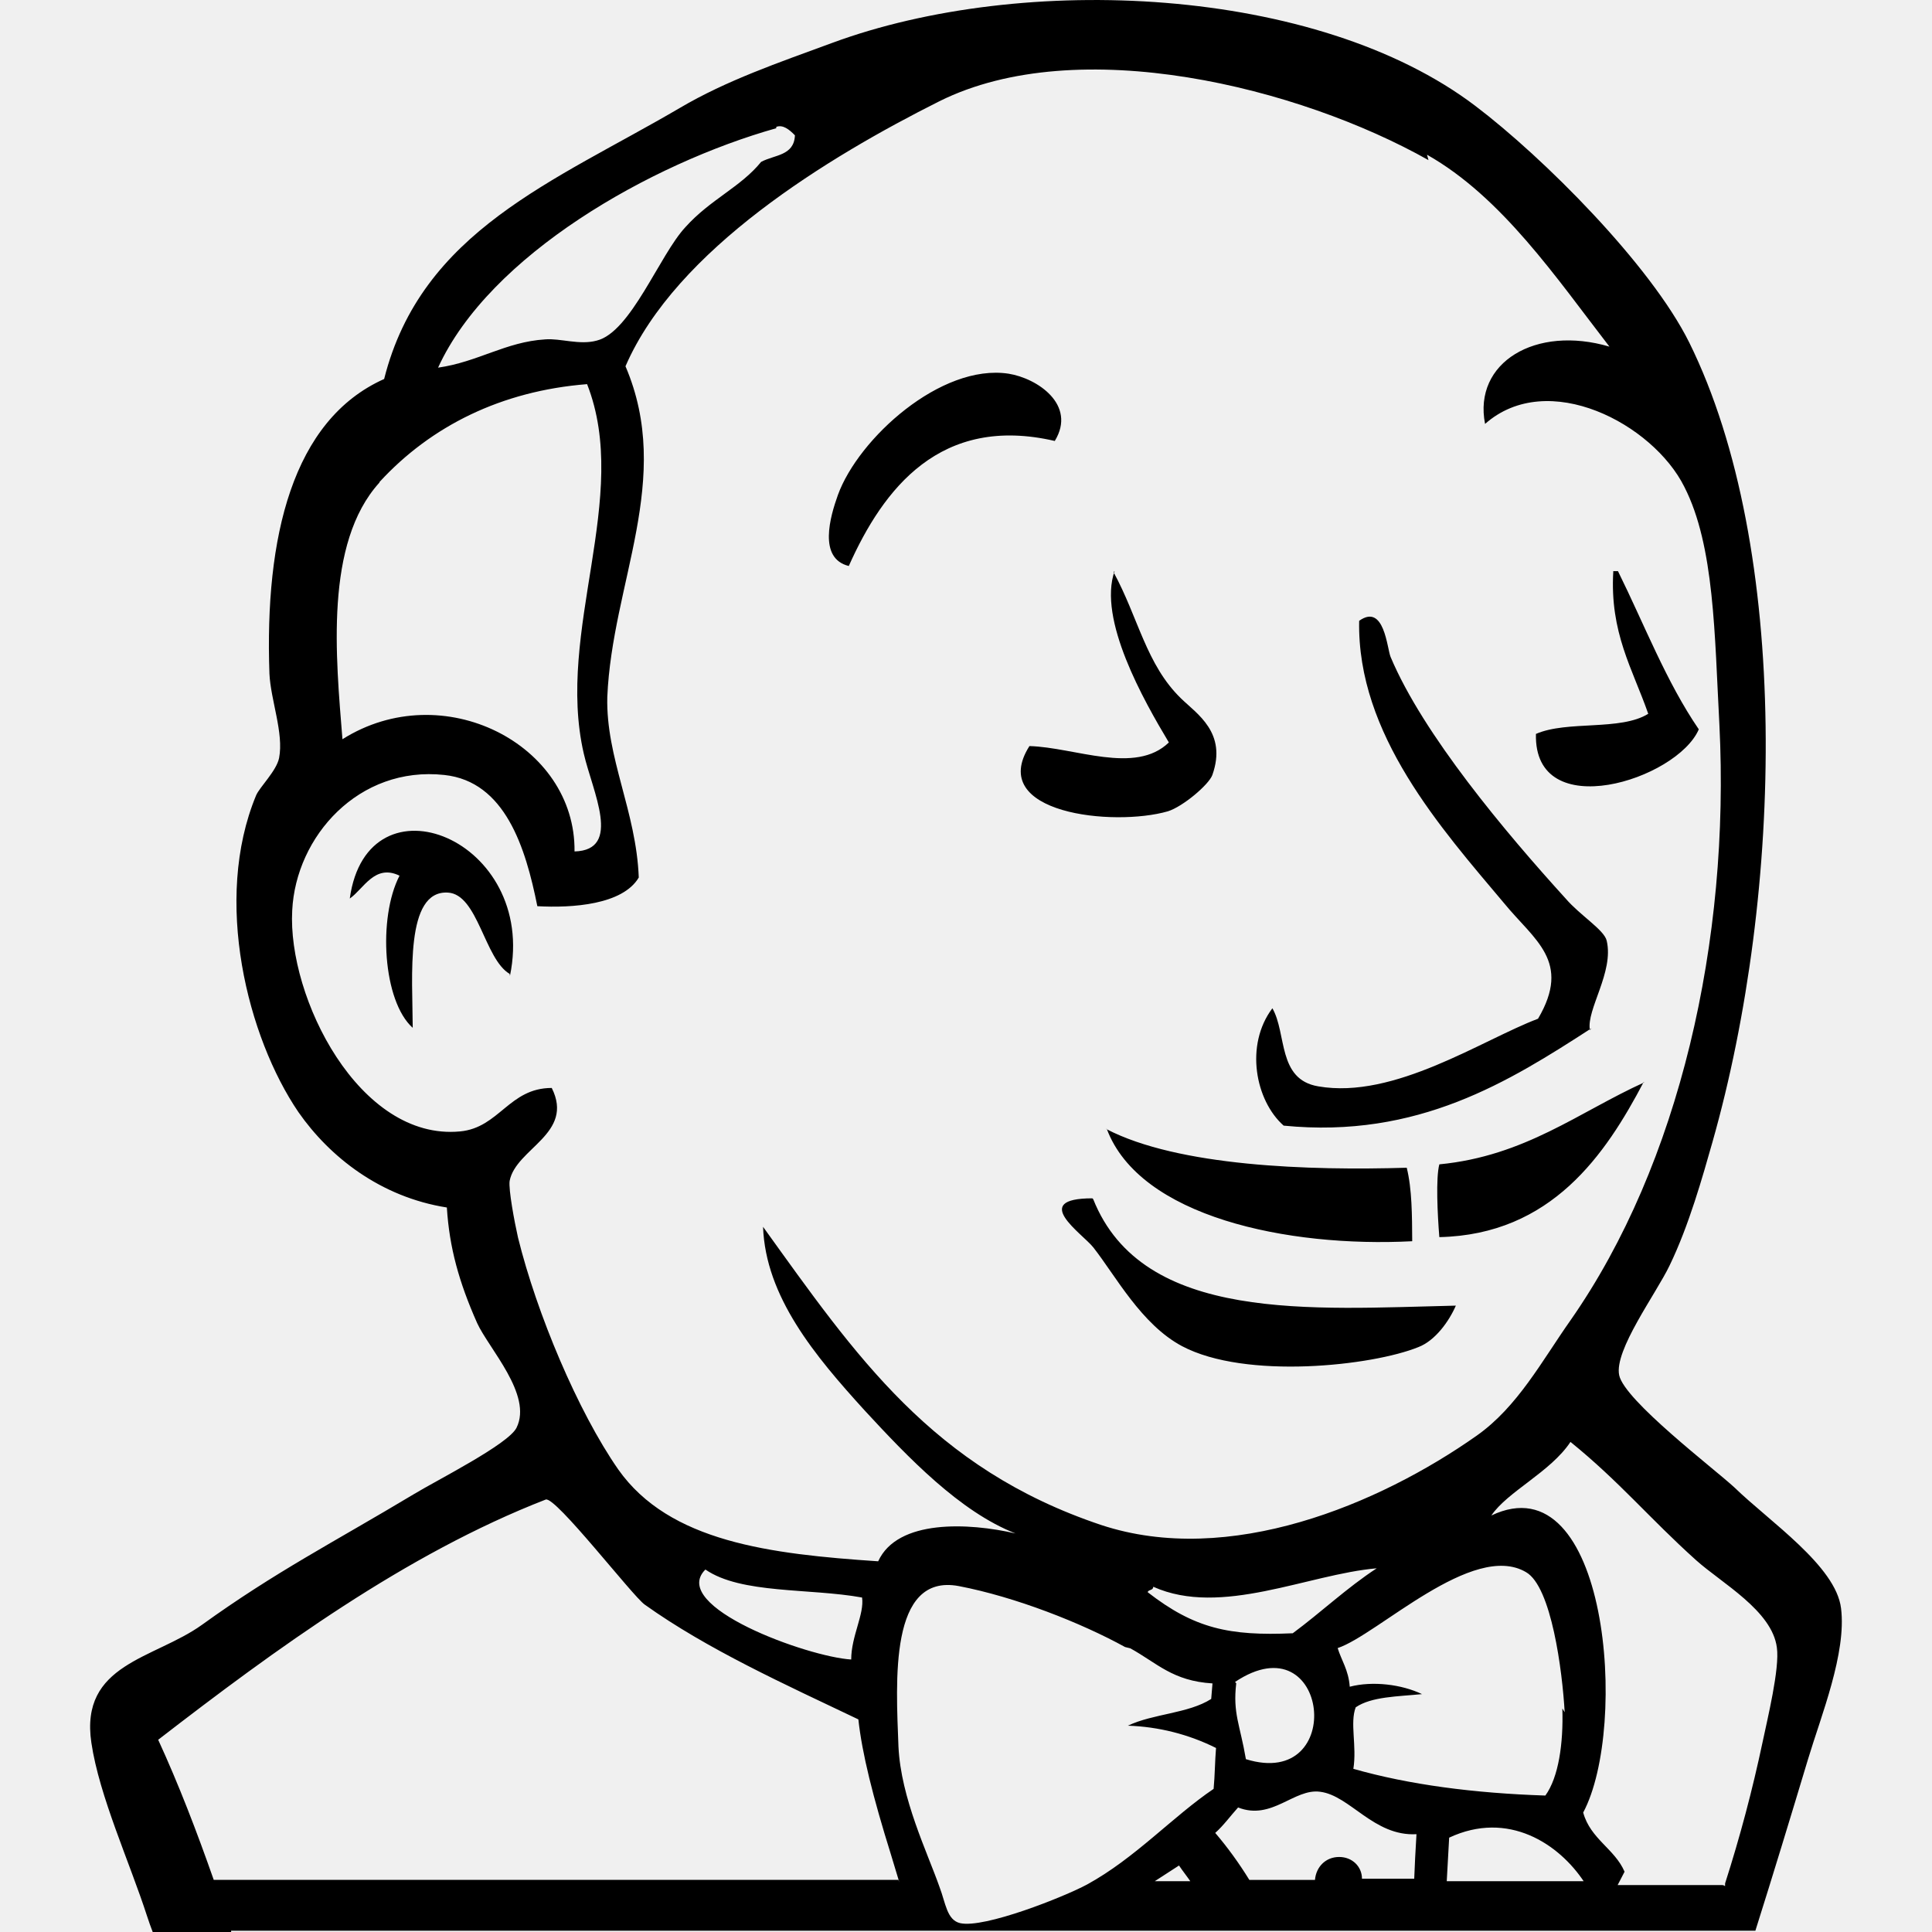
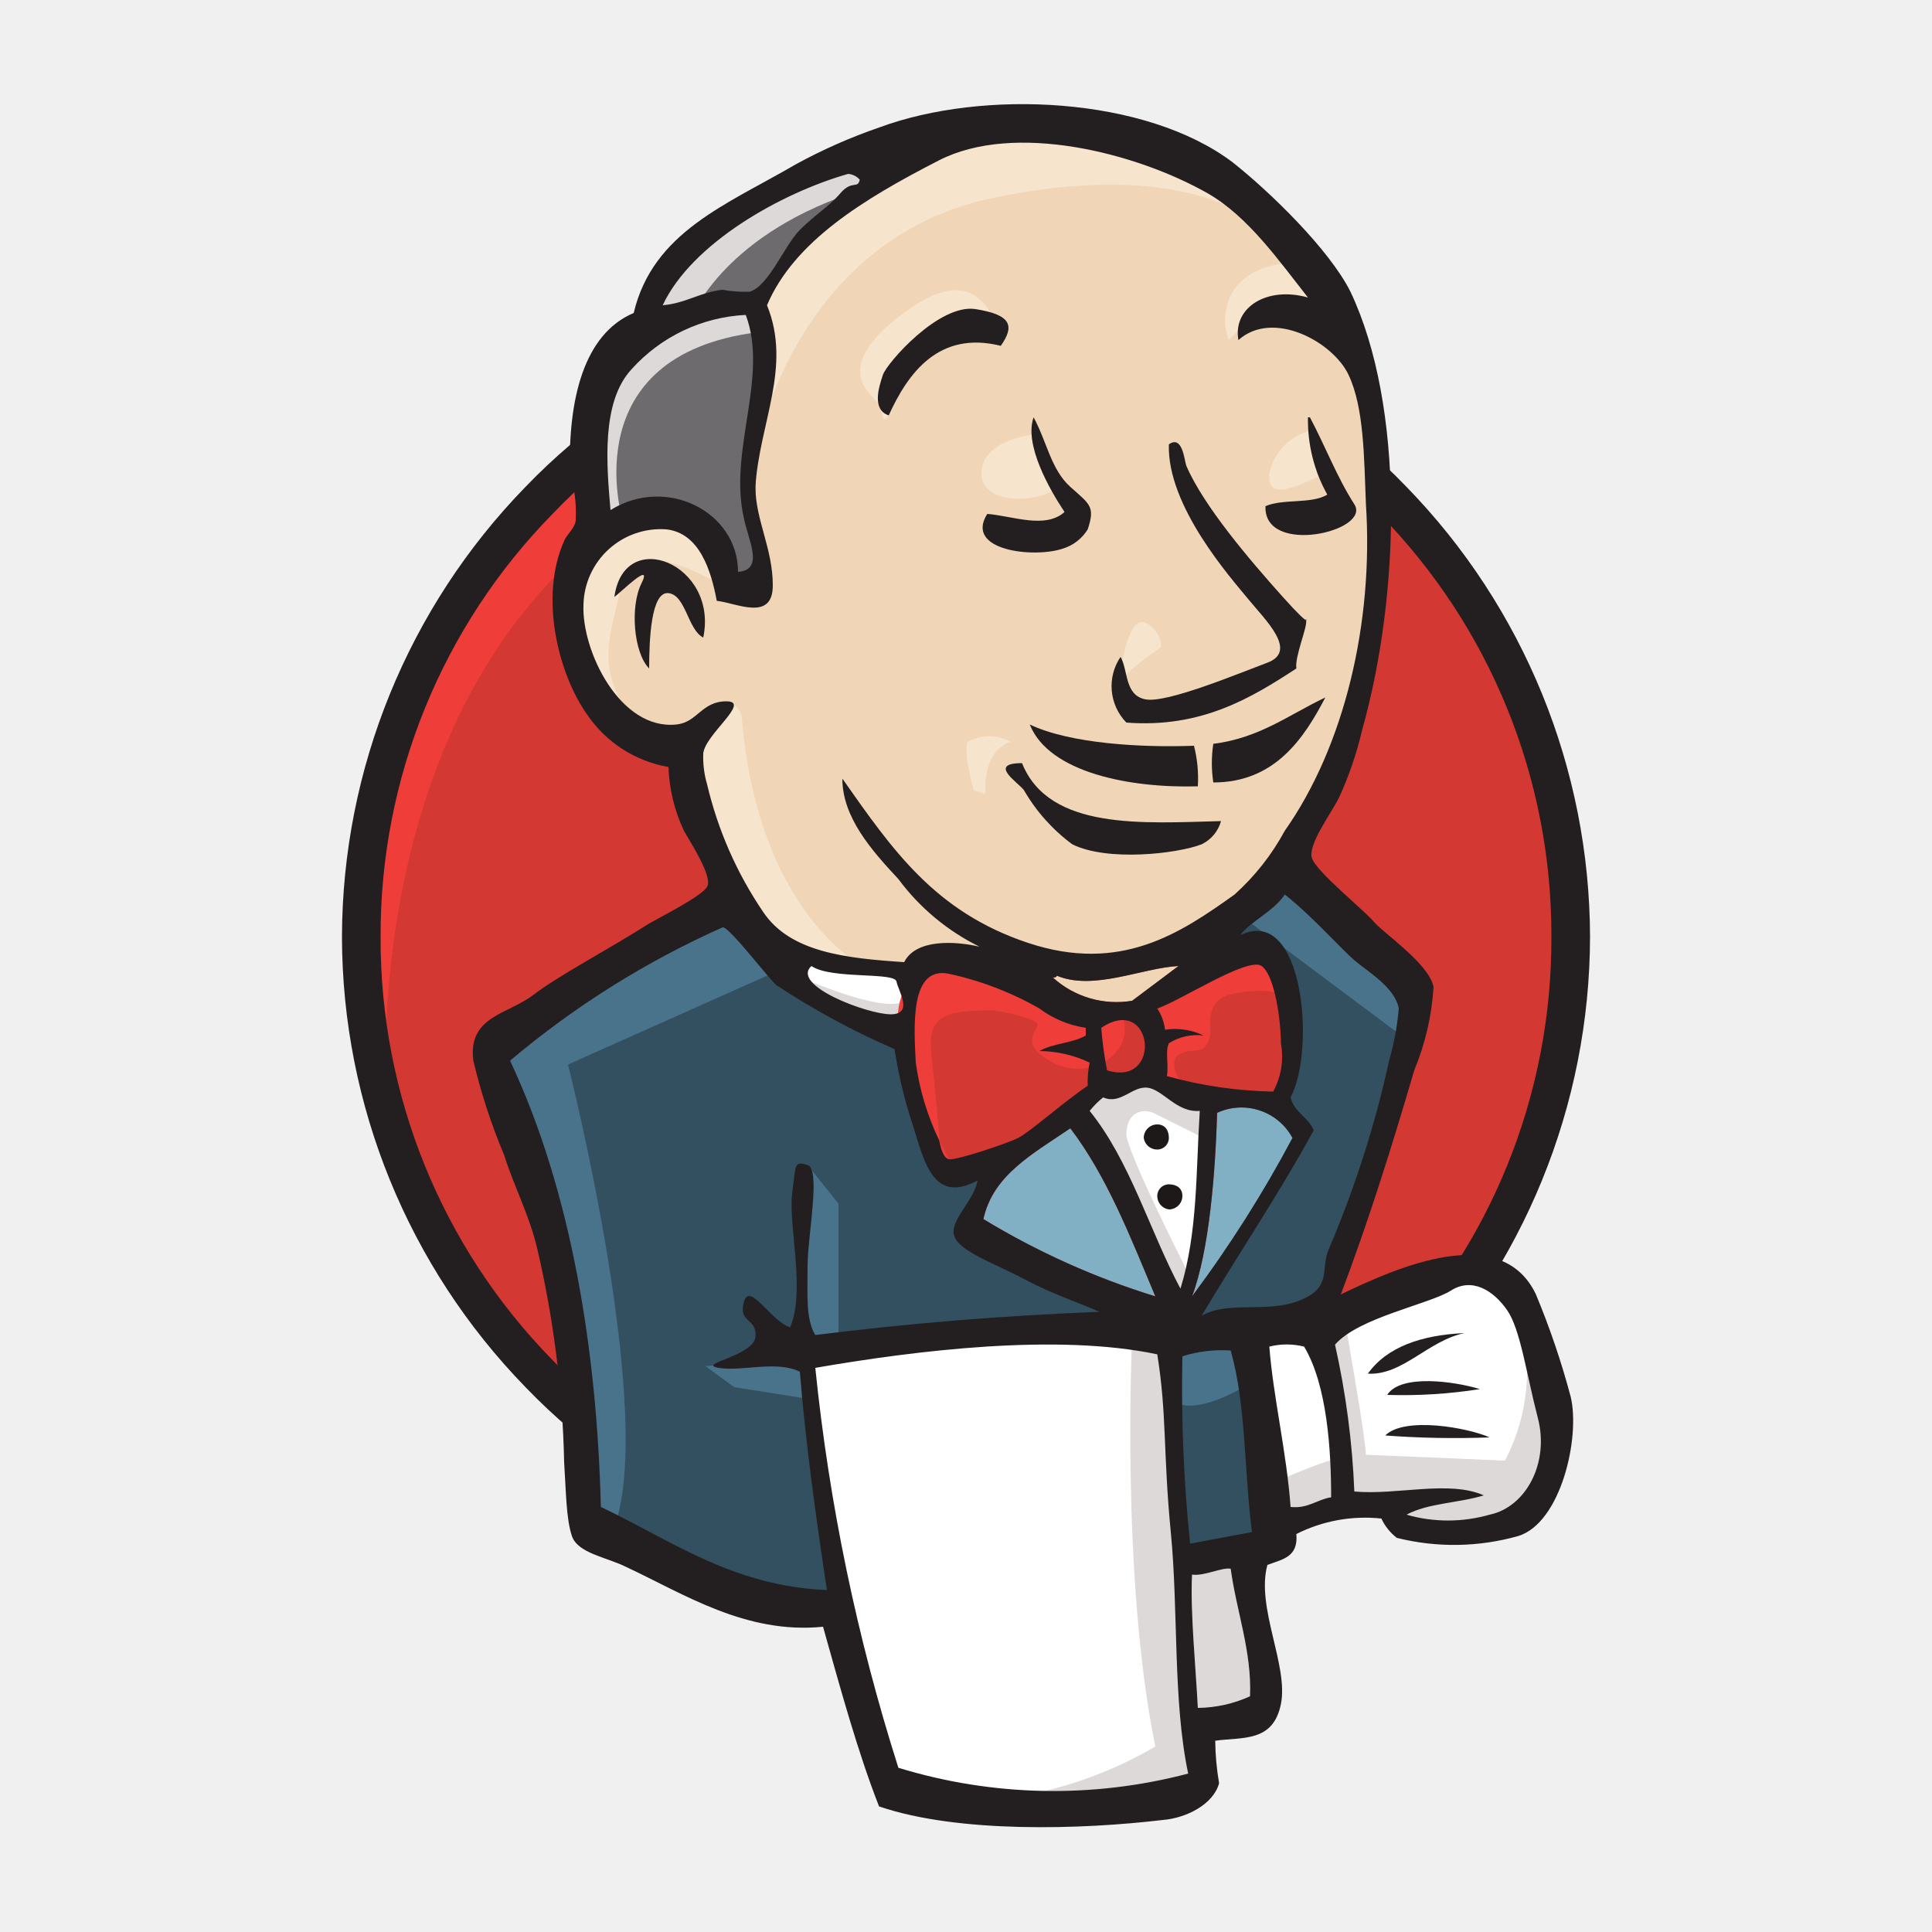
- <svg xmlns="http://www.w3.org/2000/svg" role="img" viewBox="0 0 24 24">
-   <path d="M2.872 24h-.975a3.866 3.866 0 01-.07-.197c-.215-.666-.594-1.49-.692-2.154-.146-.984.78-1.039 1.374-1.465.915-.66 1.635-1.025 2.627-1.62.295-.179 1.182-.624 1.281-.829.201-.408-.345-.982-.49-1.3-.225-.507-.345-.937-.376-1.435-.824-.13-1.455-.627-1.844-1.185-.63-.925-1.066-2.635-.525-3.936.045-.103.254-.305.285-.463.06-.308-.105-.72-.12-1.048-.06-1.692.284-3.15 1.425-3.66.463-1.84 2.113-2.453 3.673-3.367.58-.342 1.224-.562 1.89-.807 2.372-.877 6.027-.712 7.994.783.836.633 2.176 1.97 2.656 2.939 1.262 2.555 1.17 6.825.287 9.934-.12.421-.29 1.032-.533 1.533-.168.35-.689 1.05-.625 1.36.064.314 1.19 1.17 1.432 1.395.434.422 1.26.975 1.324 1.5.07.557-.248 1.336-.41 1.875-.217.721-.436 1.441-.654 2.131H2.87zm11.104-3.54c-.545-.3-1.361-.622-2.065-.757-.87-.164-.78 1.188-.75 1.994.03.643.36 1.316.51 1.744.076.197.09.41.256.449.3.068 1.29-.326 1.575-.479.6-.328 1.064-.844 1.574-1.189.016-.17.016-.34.03-.508a2.648 2.648 0 00-1.095-.277c.314-.15.75-.15 1.035-.332l.016-.193c-.496-.03-.69-.254-1.021-.436zm7.454 2.935a17.78 17.78 0 00.465-1.752c.06-.287.215-.918.178-1.176-.059-.459-.684-.799-1.004-1.086-.584-.525-.95-.975-1.56-1.469-.249.375-.78.615-.983.914 1.447-.689 1.71 2.625 1.141 3.69.09.329.391.45.514.735l-.086.166h1.29c.013 0 .03 0 .044.014zm-6.634-.012c-.05-.074-.1-.135-.15-.209l-.301.195h.45zm2.77 0c.008-.209.018-.404.03-.598-.53.029-.825-.48-1.196-.527-.324-.045-.6.361-1.02.195-.095.105-.183.227-.284.316.154.18.295.375.424.584h.815c.014-.164.135-.285.3-.285.165 0 .284.121.284.27h.66zm2.116 0c-.314-.479-.947-.898-1.68-.555l-.03.541h1.71zm-8.51 0l-.104-.344c-.225-.72-.36-1.26-.405-1.68-.914-.436-1.875-.87-2.654-1.426-.15-.105-1.109-1.35-1.23-1.305-1.739.676-3.359 1.86-4.814 2.984.256.557.48 1.141.69 1.74h8.505zm8.265-2.113c-.029-.512-.164-1.56-.48-1.74-.66-.39-1.846.78-2.34.943.045.15.135.271.15.48.285-.074.645-.029.898.092-.299.03-.629.03-.824.164-.074.195.016.48-.029.764.69.197 1.5.303 2.385.332.164-.227.225-.645.211-1.082zm-4.08-.36c-.044.375.046.51.12.943 1.26.391 1.034-1.74-.135-.959zM8.76 19.5c-.45.457 1.27 1.082 1.814 1.115 0-.29.165-.564.135-.77-.65-.118-1.502-.042-1.945-.347zm5.565.215c0 .043-.061.03-.068.064.58.451 1.014.545 1.802.51.354-.262.67-.563 1.043-.807-.855.074-1.931.607-2.774.23zm3.42-17.726c-1.606-.906-4.35-1.591-6.076-.731-1.38.692-3.27 1.84-3.899 3.292.6 1.402-.166 2.686-.226 4.109-.018.757.36 1.42.391 2.242-.2.338-.825.38-1.26.356-.146-.729-.4-1.549-1.155-1.63-1.064-.116-1.845.764-1.89 1.683-.06 1.08.833 2.864 2.085 2.745.488-.046.608-.54 1.139-.54.285.57-.445.75-.523 1.154-.016.105.06.511.104.705.233.944.744 2.16 1.245 2.88.635.9 1.884 1.051 3.229 1.141.24-.525 1.125-.48 1.706-.346-.691-.27-1.336-.945-1.875-1.529-.615-.676-1.23-1.41-1.261-2.28 1.155 1.604 2.1 3 4.2 3.704 1.59.525 3.45-.254 4.664-1.109.51-.359.811-.93 1.17-1.439 1.35-1.936 1.98-4.71 1.846-7.394-.06-1.111-.06-2.221-.436-2.955-.389-.781-1.695-1.471-2.475-.781-.15-.764.63-1.23 1.545-.96-.66-.854-1.336-1.858-2.266-2.384zM13.58 14.896c.615 1.544 2.724 1.363 4.505 1.323-.084.194-.256.435-.465.515-.57.232-2.145.408-2.937-.012-.506-.27-.824-.873-1.102-1.227-.137-.172-.795-.608-.012-.609zm.164-.87c.893.464 2.52.517 3.731.48.066.267.066.593.068.913-1.55.08-3.386-.304-3.794-1.395h-.005zm6.675-.586c-.473.9-1.145 1.897-2.539 1.928-.023-.284-.045-.735 0-.904 1.064-.103 1.727-.646 2.543-1.017zm-.649-.667c-1.02.66-2.154 1.375-3.824 1.21-.351-.31-.485-1-.14-1.458.181.313.06.885.57.97.944.165 2.038-.579 2.73-.84.42-.713-.046-.976-.42-1.433-.782-.93-1.83-2.1-1.802-3.51.314-.224.346.346.391.45.404.96 1.424 2.175 2.174 3 .18.21.48.39.51.524.092.39-.254.854-.209 1.11zm-13.439-.675c-.314-.184-.393-.99-.768-1.01-.535-.03-.438 1.05-.436 1.68-.37-.33-.435-1.365-.164-1.89-.308-.15-.445.164-.618.284.22-1.59 2.34-.734 1.99.96zM4.713 5.995c-.685.756-.54 2.174-.459 3.188 1.244-.785 2.898.06 2.883 1.394.595-.016.223-.744.115-1.215-.353-1.528.592-3.187.041-4.59-1.064.084-1.939.52-2.578 1.215zm9.12 1.113c.307.562.404 1.148.84 1.57.195.19.574.424.387.95-.045.121-.365.391-.551.45-.674.195-2.254.03-1.721-.81.563.015 1.314.36 1.732-.045-.314-.524-.885-1.53-.674-2.13zm6.198-.013h.068c.33.668.6 1.375 1.004 1.965-.27.628-2.053 1.19-2.023.057.39-.17 1.05-.035 1.395-.25-.193-.556-.48-1.006-.434-1.771zm-6.927-1.617c-1.422-.33-2.131.592-2.56 1.553-.384-.094-.231-.615-.135-.883.255-.701 1.28-1.633 2.119-1.506.359.057.848.386.576.834zM9.642 1.593c-1.56.44-3.56 1.574-4.2 2.974.495-.07.84-.321 1.33-.351.186-.016.428.074.641.015.424-.104.78-1.065 1.102-1.41.31-.345.685-.496.94-.81.167-.09.409-.074.42-.33-.073-.075-.15-.135-.232-.105v.017z" />
+ <svg xmlns="http://www.w3.org/2000/svg" viewBox="0 0 100 100">
+   <defs>
+     <style>.a{fill:#d33833;}.a,.d,.e,.f,.g,.h,.j,.k,.n,.o,.p,.q{fill-rule:evenodd;}.b,.n{fill:#ef3d3a;}.c,.o{fill:#231f20;}.d{fill:#f0d6b7;}.e{fill:#335061;}.f{fill:#6d6b6d;}.g{fill:#dcd9d8;}.h,.i{fill:#f7e4cd;}.j{fill:#49728b;}.k,.l{fill:#fff;}.m{fill:none;stroke:#d33833;stroke-miterlimit:5;stroke-width:0.71px;}.p{fill:#81b0c4;}.q{fill:#1d1919;}</style>
+   </defs>
+   <path class="a" d="M81.3,48.4c0,17.7-14,32-31.3,32s-31.3-14.3-31.3-32,14-32,31.3-32,31.3,14.3,31.3,32" />
+   <path class="b" d="M20,56.3S17.7,22.9,48.5,22l-2.2-3.6L29.6,24l-4.7,5.5-4.2,8-2.4,9.3L19,53" />
+   <path class="c" d="M28.6,26.6a31.1,31.1,0,0,0-8.9,21.9h0a31.1,31.1,0,0,0,8.9,21.9h0A29.4,29.4,0,0,0,50,79.5h0a29.4,29.4,0,0,0,21.4-9.1h0a31.1,31.1,0,0,0,8.9-21.9h0a31.1,31.1,0,0,0-8.9-21.9h0A29.4,29.4,0,0,0,50,17.5h0a29.4,29.4,0,0,0-21.4,9.1ZM27.2,71.8a33.5,33.5,0,0,1-9.5-23.3h0a33.5,33.5,0,0,1,9.5-23.3h0A31.6,31.6,0,0,1,50,15.5h0a31.6,31.6,0,0,1,22.8,9.7h0a33.5,33.5,0,0,1,9.5,23.3h0a33.5,33.5,0,0,1-9.5,23.3h0A31.6,31.6,0,0,1,50,81.5h0a31.6,31.6,0,0,1-22.8-9.7h0" />
+   <path class="d" d="M63.2,48.6l-4.8.7L52,50H43.7l-3.1-1-2.7-2.9L35.8,40l-.5-1.3-2.9-1L30.8,35l-1.2-4,1.3-3.4L34,26.5l2.5,1.2,1.2,2.6,1.4-.2.5-.6-.5-2.7V23.3l.7-4.8V15.8l2.1-3.5,3.9-2.7,6.6-2.9,7.4,1.1,6.4,4.7,3,4.7L71,20.7l.5,8.6-1.4,7.3-2.6,6.6L65,46.7" />
+   <path class="e" d="M59.1,69.2l-17,.7v2.9l1.4,10-.7.8L30.9,79.5,30,78.1,28.8,64.6l-2.7-8.1-.6-1.9L35,48.1l3-1.2,2.6,3.2,2.3,2,2.6.9,1.2.3,1.5,6.2,1,1.3,2.8-.9-1.9,3.7,10.3,4.9-1.3.7" />
+   <path class="f" d="M30.9,27.6,34,26.5l2.5,1.2,1.2,2.6,1.4-.2.4-1.4-.8-2.8.8-6.5-.6-3.6L41,13.3l4.7-3.7L44.3,7.8,37.8,11,35,13.2l-1.5,3.3-2.4,3.2-.7,3.8.5,4.1" />
+   <path class="g" d="M35.8,16.4s1.7-4.4,8.9-6.6.4-1.5.4-1.5l-7.8,3-3,2.9L33,16.6l2.8-.2" />
+   <path class="g" d="M32.2,26.8s-2.5-8.4,7-9.6l-.3-1.4-6.6,1.5-1.9,6.2.5,4.1,1.3-.8" />
+   <path class="h" d="M36,37.8l1.6-1.5a1,1,0,0,1,.8.9c.1.9.5,8.4,5.6,12.4.4.4-3.8-.6-3.8-.6l-3.8-5.9" />
+   <path class="h" d="M57.9,35.6s.3-3.6,1.3-3.4a1.4,1.4,0,0,1,.9,1.3s-2.3,1.5-2.2,2.1" />
+   <path class="i" d="M67.8,22.3a2.9,2.9,0,0,0-2.1,2.2c-.2,1.7,2.1.3,2.5.2" />
+   <path class="i" d="M53.4,22.5s-2.6.3-2.6,2,3,1.5,3.8.8" />
+   <path class="h" d="M37.2,30.2s-4.5-2.7-5-.1-1.6,4.5.7,7.3l-1.5-.5-1.5-3.7-.5-3.6,2.8-2.8,3.1.2,1.8,1.4v1.8" />
+   <path class="h" d="M39.3,22.7s2.1-10.5,12.3-12.5c8.4-1.7,12.9.3,14.5,2.3,0,0-7.5-9-14.6-6.2S39.1,14,39.2,17.2a44.2,44.2,0,0,1,.1,5.5" />
+   <path class="h" d="M67,13.6s-3.5-.1-3.6,3a3,3,0,0,0,.2,1s2.8-3.1,4.5-1.5" />
+   <path class="h" d="M51.8,17.9s-.5-4.8-4.6-2-2.4,4.3-1.9,4.8.3,1.4.7.8.2-2.8,1.6-3.4,3.4-1.3,4.2-.2" />
+   <path class="j" d="M40.6,50.1l-11.2,5s4.7,18.5,2.3,24.2L30,78.7v-7L26.8,58.3l-1.3-3.7,11.7-7.8,3.4,3.3" />
+   <path class="j" d="M41.8,60.3l1.6,2v7.1H41.5s-.3-5-.3-5.6.3-2.7.3-2.7" />
+   <path class="j" d="M41.8,70.5l-5.3.2L38,71.8l3.8.6" />
+   <path class="e" d="M60.2,69.3h4.4l1.1,10.9-4.6.6-.9-11.4" />
+   <path class="e" d="M61.4,69.3l6.7-.4s2.7-6.9,2.7-7.2,2.4-10,2.4-10l-5.4-5.6-1.1-1L63.9,48V59L61.4,69.3" />
+   <path class="j" d="M64.4,68.5l-4.2.8.6,3.3c1.5.7,4.2-1.2,4.2-1.2" />
+   <path class="j" d="M64.5,47.6l8.3,6.2.3-2.9-6.4-5.8-2.2,2.5" />
+   <path class="k" d="M46,92.8l-2.5-10-1.2-7.4-.2-5.5,11.1-.6h7l-.6,12.5,1,9.7v1.7l-9,.8L46,92.8" />
+   <path class="g" d="M58.6,69.2S58,81.6,59.8,90.4A21,21,0,0,1,51,93.2l10-.3,1.2-.7L60.8,72.6l-.4-4.1" />
+   <path class="k" d="M65.9,79.2l4.6-1.3,8.8-.5,1.3-4.1-2.3-7L75.5,66l-3.8,1.2-3.6,1.7-2-.3-1.5.6" />
+   <path class="g" d="M65.8,76.8s3.1-1.4,3.6-1.3l-1.3-6.6,1.5-.6s1.1,6.2,1.1,7l7.2.3A10.1,10.1,0,0,0,79,70l1.3,3.8V76l-1.9,2.8-2.1.5H72.8l-1.2-1.6-4.1.6-1.4.5" />
+   <path class="l" d="M61.1,68.3l-2.6-6.6-2.8-4s.6-1.6,1.5-1.6h2.7l2.6.9-.2,4.4-1.2,6.9" />
+   <path class="g" d="M61.6,66.1s-3.3-6.5-3.3-7.4.6-1.4,1.4-1.1l2.6,1.3V56.7l-4-.9-2.8.4,4.7,11h.9" />
+   <path class="l" d="M47,50.3,43.7,50l-3.1-1v1.1l1.6,1.7,4.7,2.1" />
+   <path class="g" d="M41.7,50.7s3.7,1.6,4.9,1.2v1.4l-3.3-.7-2-1.4.3-.5" />
+   <path class="a" d="M65.9,56.5a22,22,0,0,1-5.5-.8c.1-.6-.1-1.3.1-1.7a2.7,2.7,0,0,1,1.8-.4,3.4,3.4,0,0,0-2-.3,2.5,2.5,0,0,0-.4-1.1c1.2-.4,3.9-3,5.4-2.2s1,2.9,1,4a3.8,3.8,0,0,1-.4,2.5" />
+   <path class="m" d="M65.9,56.5a22,22,0,0,1-5.5-.8c.1-.6-.1-1.3.1-1.7a2.7,2.7,0,0,1,1.8-.4,3.4,3.4,0,0,0-2-.3,2.5,2.5,0,0,0-.4-1.1c1.2-.4,3.9-3,5.4-2.2s1,2.9,1,4A3.8,3.8,0,0,1,65.9,56.5Z" />
+   <path class="a" d="M56.2,53.2v.4c-.7.4-1.7.4-2.4.8a6.2,6.2,0,0,1,2.6.6,4.9,4.9,0,0,0-.1,1.2c-1.2.8-2.2,2-3.6,2.7s-2.9,1.3-3.6,1.1-.4-.6-.5-1a13.5,13.5,0,0,1-1.2-4c-.1-1.9-.3-5,1.7-4.6a16.4,16.4,0,0,1,4.7,1.8,5.3,5.3,0,0,0,2.4,1" />
+   <path class="m" d="M56.2,53.2v.4c-.7.4-1.7.4-2.4.8a6.2,6.2,0,0,1,2.6.6,4.9,4.9,0,0,0-.1,1.2c-1.2.8-2.2,2-3.6,2.7s-2.9,1.3-3.6,1.1-.4-.6-.5-1a13.5,13.5,0,0,1-1.2-4c-.1-1.9-.3-5,1.7-4.6a16.4,16.4,0,0,1,4.7,1.8A5.3,5.3,0,0,0,56.2,53.2Z" />
+   <path class="a" d="M57.3,55.4a19.2,19.2,0,0,1-.3-2.2c2.7-1.8,3.2,3.1.3,2.2" />
+   <path class="m" d="M57.3,55.4a19.2,19.2,0,0,1-.3-2.2C59.7,51.4,60.2,56.3,57.3,55.4Z" />
+   <path class="n" d="M61.2,56.2s-.8-1.2-.2-1.6,1.2,0,1.5-.6,0-.9.2-1.6.7-.9,1.3-1,2.2-.3,2.5.3l-.7-2.2L64.3,49l-4.5,2.7L59.6,53v2.6" />
+   <path class="n" d="M48.7,60.1c-.1-1.8-.3-3.7-.5-5.6s.7-2.2,3.1-2.2c.4,0,2.3.4,2.4.7s-1.1,1,.8,2,4.3-.5,3.6-2.4c-.3-.4-1.8-.1-2.3-.4L53,50.8c-1.2-.7-3.9-1.5-5.2-.7-3.2,2.2.2,7.6,1.3,9.9" />
+   <path class="o" d="M51.8,17.9c-3.2-.8-4.8,1.4-5.8,3.6-.9-.3-.5-1.5-.3-2.1s2.9-3.7,4.8-3.4,2,.9,1.3,1.9" />
+   <path class="o" d="M67.7,21.6h.1c.8,1.5,1.4,3.1,2.3,4.5s-4.7,2.7-4.6.1c.9-.4,2.4-.1,3.2-.6a7.9,7.9,0,0,1-1-4" />
+   <path class="o" d="M53.5,21.6c.7,1.3.9,2.7,1.9,3.6s1.3,1,.9,2.2a2.3,2.3,0,0,1-1.3,1c-1.5.5-5.1.1-3.9-1.8,1.3.1,3,.8,4-.1-.8-1.2-2.1-3.5-1.6-4.9" />
+   <path class="o" d="M67.1,34.6c-2.3,1.5-4.9,3.1-8.8,2.8A2.7,2.7,0,0,1,58,34c.4.7.2,2,1.3,2.2s4.7-1.3,6.3-1.9-.1-2.2-1-3.3-4.2-4.8-4.1-8c.7-.5.8.8.9,1.1.9,2.1,3.3,4.9,5,6.8s1.1.9,1.2,1.2-.6,1.9-.5,2.5" />
+   <path class="o" d="M36.4,33c-.8-.4-.9-2.2-1.8-2.3s-1,2.4-1,3.9c-.8-.8-1-3.2-.4-4.4s-1,.4-1.4.7c.5-3.7,5.4-1.7,4.6,2.1" />
+   <path class="o" d="M68.6,36.1c-1.1,2.1-2.6,4.4-5.8,4.4a6.7,6.7,0,0,1,0-2c2.4-.3,3.9-1.5,5.8-2.4" />
+   <path class="o" d="M53.3,37.5c2.1,1,5.8,1.2,8.5,1.1a6.8,6.8,0,0,1,.2,2.1c-3.5.1-7.7-.7-8.7-3.2" />
+   <path class="o" d="M52.9,39.5c1.4,3.5,6.3,3.1,10.3,3a1.9,1.9,0,0,1-1,1.2c-1.3.5-4.9.9-6.7,0A9.2,9.2,0,0,1,53,40.9c-.3-.4-1.9-1.4-.1-1.4" />
+   <path class="p" d="M66.9,58.9a63.1,63.1,0,0,1-5.2,8.2c.9-2.4,1.2-6.4,1.3-9.5a3,3,0,0,1,3.9,1.3" />
+   <path class="o" d="M75.8,69c-1.9.4-3.2,2.2-5,2.1,1-1.4,2.8-2,5-2.1" />
+   <path class="o" d="M76.6,71.9a25.8,25.8,0,0,1-4.8.3c.7-1.1,3.5-.7,4.8-.3" />
+   <path class="o" d="M77.1,74.4a48.2,48.2,0,0,1-5.4-.1c1-1,4.3-.4,5.4.1" />
+   <path class="g" d="M63.7,81.2c.3,2.2,1.1,4.3,1,6.6a6.7,6.7,0,0,1-2.7.6c-.1-2-.4-5-.3-6.9.6.1,1.6-.4,2-.3" />
+   <path class="d" d="M61,50l-2.4,1.8a4.9,4.9,0,0,1-4.1-1.2s.2,0,.2-.1c1.9.8,4.4-.4,6.3-.5" />
+   <path class="p" d="M50.9,63.1c.5-2.3,2.6-3.4,4.5-4.7,1.9,2.5,3.1,5.6,4.4,8.7a39.7,39.7,0,0,1-8.9-4" />
+   <path class="o" d="M61.7,81.5c-.1,1.9.2,4.9.3,6.9a6.7,6.7,0,0,0,2.7-.6c.1-2.3-.7-4.4-1-6.6C63.3,81.1,62.3,81.6,61.7,81.5ZM42.2,70.8a102.6,102.6,0,0,0,4.3,20.7,27.4,27.4,0,0,0,15,.3c-.8-3.8-.5-8.4-.9-12.5s-.2-6.1-.7-9.2C54.7,69,47.4,69.9,42.2,70.8Zm19-.6a78.7,78.7,0,0,0,.4,9.7l3.2-.6c-.4-3.1-.3-6.6-1.1-9.4A6.9,6.9,0,0,0,61.2,70.2Zm6.3-.5a3.7,3.7,0,0,0-1.8,0c.2,2.6.9,5.5,1.1,8.3.9.1,1.4-.4,2.1-.5,0-2.4-.2-5.8-1.4-7.8Zm9.6,8.7c1.9-.4,3.1-2.7,2.5-5s-.9-4.6-1.6-5.6-1.8-1.7-2.9-1-4.8,1.4-6,2.8a42.4,42.4,0,0,1,1,7.6c2.2.2,4.9-.6,6.7.2-1.3.4-2.9.4-4,1a7.8,7.8,0,0,0,4.3,0ZM59.8,67.1c-1.3-3.1-2.5-6.2-4.4-8.7-1.9,1.3-4,2.4-4.5,4.7A39.7,39.7,0,0,0,59.8,67.1ZM63,57.6c-.1,3.1-.4,7.1-1.3,9.5a63.1,63.1,0,0,0,5.2-8.2A3,3,0,0,0,63,57.6Zm-3.6-1.3c-.8-.1-1.4.9-2.3.5a4.6,4.6,0,0,0-.7.7c2.1,2.6,3.1,6.2,4.7,9.2.9-2.9.8-6.1,1-9.2C60.9,57.6,60.2,56.4,59.4,56.3ZM57,53.2a19.2,19.2,0,0,0,.3,2.2C60.2,56.3,59.7,51.4,57,53.2Zm-3.2-1a16.4,16.4,0,0,0-4.7-1.8c-2-.4-1.8,2.7-1.7,4.6a13.5,13.5,0,0,0,1.2,4c.1.4.2.9.5,1s3-.8,3.6-1.1,2.4-1.9,3.6-2.7a4.9,4.9,0,0,1,.1-1.2,6.2,6.2,0,0,0-2.6-.6c.7-.4,1.7-.4,2.4-.8v-.4A5.3,5.3,0,0,1,53.8,52.2ZM42,50c-1.1,1,2.9,2.5,4.1,2.5s.4-1.2.3-1.7S43,50.7,42,50Zm12.7.5c0,.1-.2.1-.2.1a4.9,4.9,0,0,0,4.1,1.2L61,50C59.1,50.1,56.6,51.3,54.7,50.5ZM66.3,54c0-1.1-.3-3.5-1-4s-4.2,1.8-5.4,2.2a2.5,2.5,0,0,1,.4,1.1,3.4,3.4,0,0,1,2,.3,2.7,2.7,0,0,0-1.8.4c-.2.4,0,1.1-.1,1.7a22,22,0,0,0,5.5.8A3.8,3.8,0,0,0,66.3,54ZM40.2,51c-.3-.2-2.5-3.1-2.8-3a46.3,46.3,0,0,0-11,6.9C29.6,61.7,30.9,70,31.1,78c3.6,1.7,6.8,4.1,11.7,4.3-.6-4-1.1-7.6-1.4-11.3-1.2-.6-3,0-4.2-.2s1.8-.6,1.9-1.6-.9-.7-.6-1.8,1.4,1,2.4,1.3c.8-1.9-.1-5.3.1-6.9s.1-1.7.8-1.5,0,3.7,0,5.2-.1,2.8.4,3.6c4.8-.6,9.6-1,14.7-1.2-1.1-.5-2.4-.9-3.9-1.7s-3.3-1.4-3.6-2.2,1-1.8,1.2-2.9c-2.4,1.3-2.8-1.2-3.4-3a24.2,24.2,0,0,1-.9-3.8A39.5,39.5,0,0,1,40.2,51Zm24-2.6c3.3-1.6,3.9,6,2.6,8.4.2.8.9,1,1.2,1.7-1.8,3.3-3.9,6.4-5.8,9.6,1.4-.8,3.4-.1,5.1-.8s1-1.6,1.5-2.7a54.4,54.4,0,0,0,3.1-9.7,14.1,14.1,0,0,0,.5-2.7c-.2-1.1-1.6-1.9-2.3-2.5s-2.2-2.3-3.6-3.4c-.6.9-1.8,1.4-2.3,2.1ZM32.7,19.1c-1.6,1.7-1.3,5-1.1,7.3,2.9-1.8,6.6.1,6.6,3.2,1.4-.1.5-1.7.3-2.8-.8-3.5,1.3-7.3.1-10.5a8.5,8.5,0,0,0-5.9,2.8ZM43.9,9c-3.5,1-8.1,3.6-9.6,6.8,1.2-.1,2-.7,3.1-.8a6.6,6.6,0,0,0,1.4.1c1-.3,1.8-2.4,2.6-3.2s1.5-1.2,2.1-1.9.9-.2,1-.7A.9.9,0,0,0,43.9,9Zm18.6,1c-3.7-2.1-10-3.7-13.9-1.7s-7.5,4.2-8.9,7.5c1.3,3.2-.4,6.1-.6,9.4,0,1.7.9,3.2.9,5.1s-1.9.9-2.9.8c-.3-1.6-.9-3.5-2.6-3.7a4,4,0,0,0-4.3,3.9c-.1,2.4,1.9,6.5,4.8,6.2,1.1-.1,1.3-1.2,2.6-1.2S36.5,38,36.4,39a5,5,0,0,0,.2,1.6,19.8,19.8,0,0,0,2.9,6.6c1.4,2.1,4.3,2.4,7.3,2.6.6-1.2,2.6-1.1,3.9-.8a11.6,11.6,0,0,1-4.2-3.5c-1.4-1.5-2.9-3.2-2.9-5.2,2.6,3.7,4.8,6.9,9.6,8.5s7.9-.5,10.7-2.5A12.3,12.3,0,0,0,66.5,43c3.1-4.4,4.6-10.8,4.2-16.9-.1-2.5-.1-5-.9-6.7s-3.9-3.4-5.7-1.8c-.3-1.7,1.5-2.8,3.6-2.2-1.5-1.9-3.1-4.2-5.2-5.4Zm6.9,57c2.9-1.4,8.3-3.8,10.1,0a41.5,41.5,0,0,1,1.8,5.3c.5,2.1-.5,6.5-2.7,7.2a12.2,12.2,0,0,1-6.3.1,2.7,2.7,0,0,1-.8-1,7.9,7.9,0,0,0-4.4.8c.1,1.2-.7,1.3-1.5,1.6-.6,2.2,1.1,5.2.7,7.2s-2,1.7-3.4,1.9a13.8,13.8,0,0,0,.2,2.2c-.3,1.1-1.7,1.8-2.9,1.9-4.2.5-10.6.7-14.7-.7-1.1-2.8-2-6.1-2.9-9.3-4,.4-7.2-1.7-10.2-3.1-1-.5-2.5-.7-2.8-1.6s-.3-2.3-.4-3.8a53.5,53.5,0,0,0-1.4-11.1c-.4-1.7-1.2-3.2-1.7-4.8a31.1,31.1,0,0,1-1.6-4.9c-.3-2.3,1.8-2.4,3.1-3.4s3.8-2.3,6-3.7c.7-.4,2.7-1.4,3-1.9s-.8-2.2-1.2-2.9a8.4,8.4,0,0,1-.8-3.3A6.4,6.4,0,0,1,30.4,37c-1.5-2.1-2.5-6.1-1.2-9,.1-.3.6-.7.6-1.1a6.9,6.9,0,0,0-.3-2.4c-.1-3.8.7-7.2,3.3-8.3,1-4.2,4.8-5.6,8.4-7.7a28,28,0,0,1,4.3-1.9c5.4-2,13.8-1.6,18.3,1.8,1.9,1.5,5,4.5,6.1,6.7,2.8,5.9,2.6,15.6.6,22.7a18.2,18.2,0,0,1-1.2,3.5c-.4.8-1.6,2.4-1.4,3.1s2.7,2.7,3.2,3.3,2.9,2.2,3.1,3.4a13.4,13.4,0,0,1-1,4.3C72,59.5,70.8,63.3,69.4,67" />
+   <path class="h" d="M50.1,38.4a2.2,2.2,0,0,1,2.2,0s-1.4.3-1.3,2.7l-.6-.2s-.6-2.1-.3-2.5" />
+   <path class="q" d="M60.5,58.9a.6.6,0,0,1-.6.6.7.7,0,0,1-.7-.6.7.7,0,0,1,.7-.7c.4,0,.6.3.6.7" />
+   <path class="q" d="M61.2,61.9a.7.7,0,0,1-.7.7.7.7,0,0,1-.6-.7.6.6,0,0,1,.6-.6c.4,0,.7.2.7.6" />
</svg>
